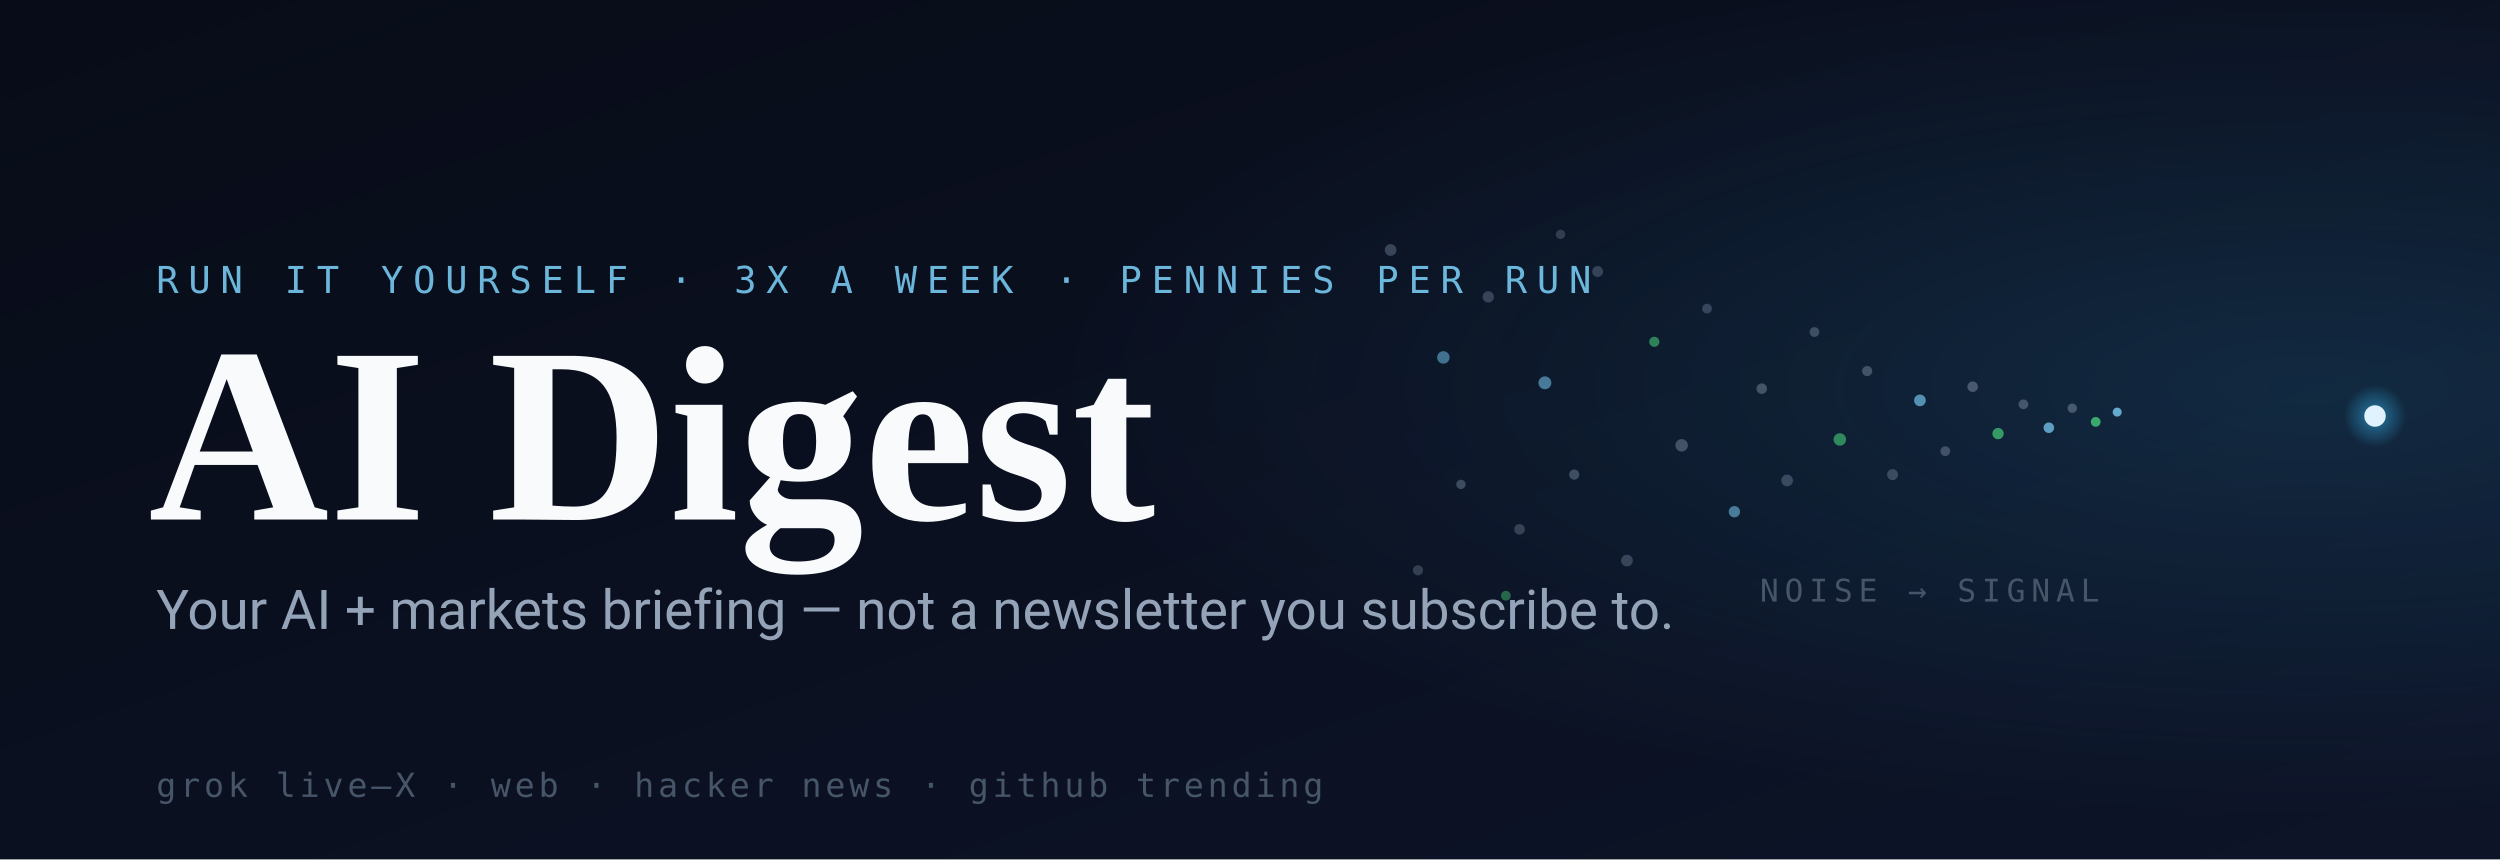
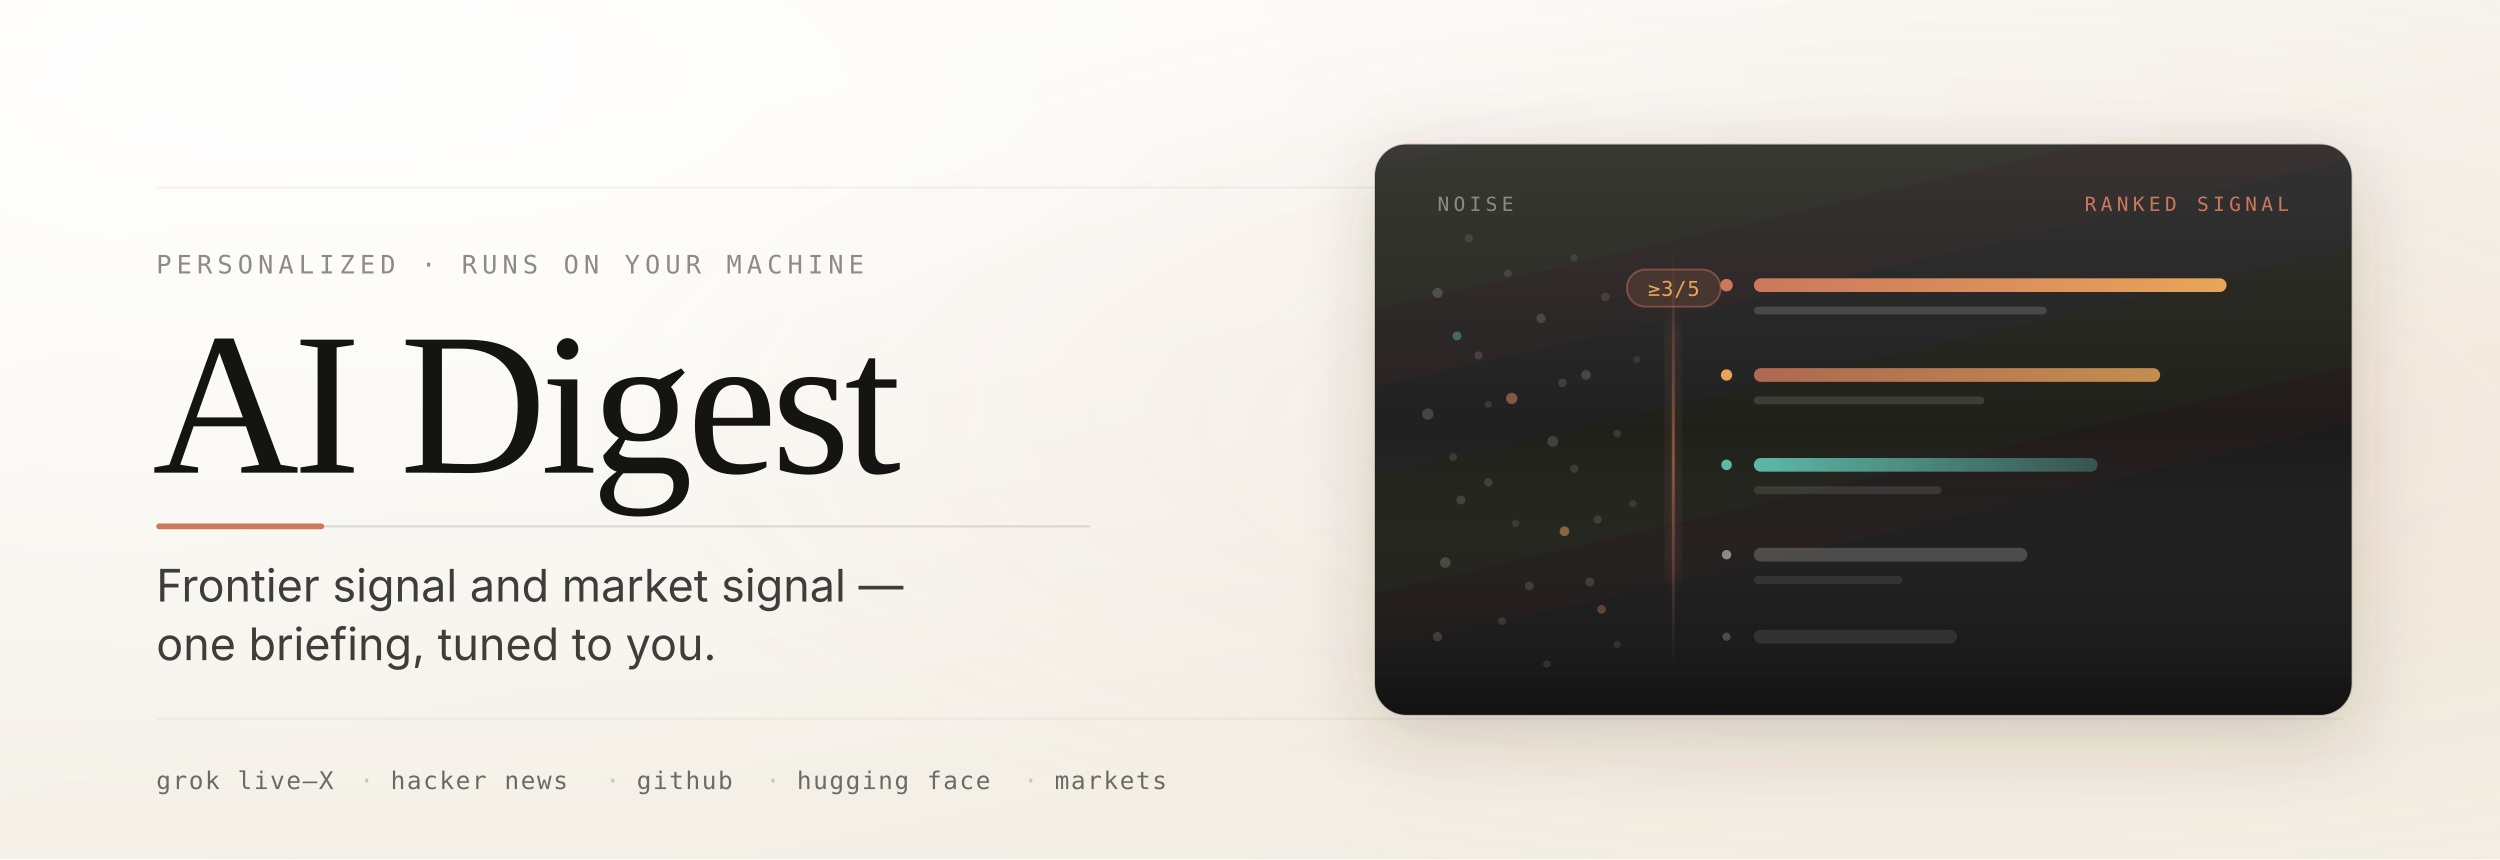
- <svg xmlns="http://www.w3.org/2000/svg" viewBox="0 0 1280 440" width="1280" height="440" role="img" aria-label="AI Digest — noise to signal">
+ <svg xmlns="http://www.w3.org/2000/svg" viewBox="0 0 1280 440" width="1280" height="440" role="img" aria-label="AI Digest — a personalized AI and markets briefing you run yourself">
  <defs>
-     <linearGradient id="bg" x1="0" y1="0" x2="1" y2="1">
-       <stop offset="0" stop-color="#080c18" />
-       <stop offset="1" stop-color="#0d1428" />
+     <linearGradient id="paper" x1="0" y1="0" x2="0.6" y2="1">
+       <stop offset="0" stop-color="#faf9f5" />
+       <stop offset="1" stop-color="#f3eee4" />
    </linearGradient>
-     <linearGradient id="signal" x1="0" y1="0" x2="1" y2="0">
-       <stop offset="0" stop-color="#4ade80" />
-       <stop offset="1" stop-color="#38bdf8" />
+     <radialGradient id="warmth" cx="0.14" cy="0.1" r="0.85">
+       <stop offset="0" stop-color="#ffffff" stop-opacity="0.9" />
+       <stop offset="1" stop-color="#ffffff" stop-opacity="0" />
+     </radialGradient>
+     <radialGradient id="coralBloom" cx="0.78" cy="0.5" r="0.55">
+       <stop offset="0" stop-color="#cc785c" stop-opacity="0.10" />
+       <stop offset="1" stop-color="#cc785c" stop-opacity="0" />
+     </radialGradient>
+     <linearGradient id="panel" x1="0" y1="0" x2="0.4" y2="1">
+       <stop offset="0" stop-color="#252320" />
+       <stop offset="1" stop-color="#161513" />
    </linearGradient>
-     <radialGradient id="glow" cx="0.92" cy="0.45" r="0.5">
-       <stop offset="0" stop-color="#38bdf8" stop-opacity="0.14" />
-       <stop offset="1" stop-color="#38bdf8" stop-opacity="0" />
-     </radialGradient>
-     <radialGradient id="nodeGlow" cx="0.5" cy="0.5" r="0.5">
-       <stop offset="0" stop-color="#38bdf8" stop-opacity="0.55" />
-       <stop offset="1" stop-color="#38bdf8" stop-opacity="0" />
-     </radialGradient>
+     <linearGradient id="panelEdge" x1="0" y1="0" x2="0" y2="1">
+       <stop offset="0" stop-color="#ffffff" stop-opacity="0.10" />
+       <stop offset="0.5" stop-color="#ffffff" stop-opacity="0.02" />
+       <stop offset="1" stop-color="#000000" stop-opacity="0.18" />
+     </linearGradient>
+     <linearGradient id="barTop" x1="0" y1="0" x2="1" y2="0">
+       <stop offset="0" stop-color="#cc785c" />
+       <stop offset="1" stop-color="#e8a55a" />
+     </linearGradient>
+     <linearGradient id="barMid" x1="0" y1="0" x2="1" y2="0">
+       <stop offset="0" stop-color="#5db8a6" />
+       <stop offset="1" stop-color="#5db8a6" stop-opacity="0.35" />
+     </linearGradient>
+     <linearGradient id="funnel" x1="0" y1="0" x2="0" y2="1">
+       <stop offset="0" stop-color="#cc785c" stop-opacity="0" />
+       <stop offset="0.5" stop-color="#cc785c" stop-opacity="0.55" />
+       <stop offset="1" stop-color="#cc785c" stop-opacity="0" />
+     </linearGradient>
+     <filter id="panelShadow" x="-12%" y="-24%" width="128%" height="152%">
+       <feDropShadow dx="0" dy="10" stdDeviation="18" flood-color="#4a3a2c" flood-opacity="0.20" />
+     </filter>
+     <filter id="softGlow" x="-60%" y="-60%" width="220%" height="220%">
+       <feGaussianBlur stdDeviation="5" />
+     </filter>
+     <clipPath id="panelClip">
+       <rect x="704" y="74" width="500" height="292" rx="16" />
+     </clipPath>
  </defs>
-   <rect width="1280" height="440" fill="url(#bg)" />
-   <rect width="1280" height="440" fill="url(#glow)" />
-   <g>
-     <circle cx="712" cy="128" r="3.0" fill="#64748b" opacity="0.50" />
-     <circle cx="726" cy="292" r="2.6" fill="#64748b" opacity="0.44" />
-     <circle cx="739" cy="183" r="3.2" fill="#7dd3fc" opacity="0.48" />
-     <circle cx="748" cy="248" r="2.4" fill="#64748b" opacity="0.55" />
-     <circle cx="762" cy="152" r="2.9" fill="#64748b" opacity="0.48" />
-     <circle cx="771" cy="305" r="2.5" fill="#4ade80" opacity="0.40" />
-     <circle cx="778" cy="271" r="2.7" fill="#64748b" opacity="0.46" />
-     <circle cx="791" cy="196" r="3.3" fill="#7dd3fc" opacity="0.52" />
-     <circle cx="799" cy="120" r="2.4" fill="#64748b" opacity="0.42" />
-     <circle cx="806" cy="243" r="2.6" fill="#64748b" opacity="0.58" />
-     <circle cx="818" cy="139" r="2.8" fill="#64748b" opacity="0.46" />
-     <circle cx="833" cy="287" r="3.0" fill="#64748b" opacity="0.48" />
-     <circle cx="847" cy="175" r="2.6" fill="#4ade80" opacity="0.52" />
-     <circle cx="861" cy="228" r="3.2" fill="#64748b" opacity="0.60" />
-     <circle cx="874" cy="158" r="2.5" fill="#64748b" opacity="0.48" />
-     <circle cx="888" cy="262" r="2.9" fill="#7dd3fc" opacity="0.52" />
-     <circle cx="902" cy="199" r="2.7" fill="#64748b" opacity="0.62" />
-     <circle cx="915" cy="246" r="3.0" fill="#64748b" opacity="0.50" />
-     <circle cx="929" cy="170" r="2.5" fill="#64748b" opacity="0.55" />
-     <circle cx="942" cy="225" r="3.2" fill="#4ade80" opacity="0.55" />
-     <circle cx="956" cy="190" r="2.6" fill="#64748b" opacity="0.60" />
-     <circle cx="969" cy="243" r="2.8" fill="#64748b" opacity="0.52" />
-     <circle cx="983" cy="205" r="3.0" fill="#7dd3fc" opacity="0.62" />
-     <circle cx="996" cy="231" r="2.5" fill="#64748b" opacity="0.58" />
-     <circle cx="1010" cy="198" r="2.7" fill="#64748b" opacity="0.66" />
-     <circle cx="1023" cy="222" r="2.9" fill="#4ade80" opacity="0.64" />
-     <circle cx="1036" cy="207" r="2.5" fill="#64748b" opacity="0.62" />
-     <circle cx="1049" cy="219" r="2.7" fill="#7dd3fc" opacity="0.70" />
-     <circle cx="1061" cy="209" r="2.4" fill="#64748b" opacity="0.66" />
-     <circle cx="1073" cy="216" r="2.5" fill="#4ade80" opacity="0.72" />
-     <circle cx="1084" cy="211" r="2.3" fill="#7dd3fc" opacity="0.76" />
-     <line x1="1094" y1="213" x2="1216" y2="213" stroke="url(#signal)" stroke-width="6" stroke-linecap="round" />
-     <circle cx="1216" cy="213" r="16" fill="url(#nodeGlow)" />
-     <circle cx="1216" cy="213" r="5.5" fill="#e0f2fe" />
-     <text x="988" y="308" text-anchor="middle" font-family="ui-monospace, SFMono-Regular, Menlo, monospace" font-size="16" letter-spacing="3" fill="#475569">NOISE → SIGNAL</text>
+   <rect width="1280" height="440" fill="url(#paper)" />
+   <rect width="1280" height="440" fill="url(#warmth)" />
+   <rect width="1280" height="440" fill="url(#coralBloom)" />
+   <g stroke="#141413" stroke-opacity="0.05">
+     <line x1="80" y1="96" x2="1200" y2="96" />
+     <line x1="80" y1="368" x2="1200" y2="368" />
  </g>
-   <text x="80" y="150" font-family="ui-monospace, SFMono-Regular, Menlo, monospace" font-size="19" letter-spacing="5" fill="#7dd3fc" opacity="0.85">RUN IT YOURSELF · 3X A WEEK · PENNIES PER RUN</text>
-   <text x="76" y="266" font-family="Georgia, 'Times New Roman', serif" font-size="128" font-weight="700" fill="#f8fafc">AI Digest</text>
-   <text x="80" y="322" font-family="-apple-system, 'Segoe UI', Roboto, sans-serif" font-size="28" fill="#94a3b8">Your AI + markets briefing — not a newsletter you subscribe to.</text>
-   <text x="80" y="408" font-family="ui-monospace, SFMono-Regular, Menlo, monospace" font-size="17" letter-spacing="2" fill="#475569">grok live–X · web · hacker news · github trending</text>
+   <text x="80" y="140" font-family="ui-monospace, SFMono-Regular, Menlo, monospace" font-size="13" font-weight="500" letter-spacing="2.6" fill="#8e8b82">PERSONALIZED · RUNS ON YOUR MACHINE</text>
+   <text x="78" y="242" font-family="Copernicus, 'Tiempos Headline', Georgia, 'Times New Roman', serif" font-size="104" font-weight="400" letter-spacing="-3" fill="#141413">AI Digest</text>
+   <rect x="80" y="268" width="86" height="3" rx="1.5" fill="#cc785c" />
+   <rect x="166" y="269" width="392" height="1" fill="#141413" opacity="0.14" />
+   <text x="80" y="308" font-family="StyreneB, Inter, -apple-system, 'Segoe UI', Roboto, sans-serif" font-size="23" font-weight="400" fill="#3d3d3a">Frontier signal and market signal —</text>
+   <text x="80" y="338" font-family="StyreneB, Inter, -apple-system, 'Segoe UI', Roboto, sans-serif" font-size="23" font-weight="400" fill="#3d3d3a">one briefing, tuned to you.</text>
+   <g font-family="ui-monospace, SFMono-Regular, Menlo, monospace" font-size="12.5" fill="#6c6a64">
+     <text x="80" y="404" letter-spacing="0.8">grok live–X</text>
+     <text x="184" y="404" fill="#cbc3b6">·</text>
+     <text x="200" y="404" letter-spacing="0.8">hacker news</text>
+     <text x="310" y="404" fill="#cbc3b6">·</text>
+     <text x="326" y="404" letter-spacing="0.8">github</text>
+     <text x="392" y="404" fill="#cbc3b6">·</text>
+     <text x="408" y="404" letter-spacing="0.8">hugging face</text>
+     <text x="524" y="404" fill="#cbc3b6">·</text>
+     <text x="540" y="404" letter-spacing="0.8">markets</text>
+   </g>
+   <g filter="url(#panelShadow)">
+     <rect x="704" y="74" width="500" height="292" rx="16" fill="url(#panel)" />
+   </g>
+   <g clip-path="url(#panelClip)">
+     <rect x="704" y="74" width="500" height="292" fill="url(#panelEdge)" />
+     <g fill="#6c6a64">
+       <circle cx="736" cy="150" r="2.6" opacity="0.55" />
+       <circle cx="757" cy="182" r="2.1" opacity="0.42" />
+       <circle cx="731" cy="212" r="2.9" opacity="0.50" />
+       <circle cx="762" cy="247" r="2.2" opacity="0.38" />
+       <circle cx="740" cy="288" r="2.7" opacity="0.52" />
+       <circle cx="769" cy="318" r="2.0" opacity="0.34" />
+       <circle cx="789" cy="163" r="2.4" opacity="0.46" />
+       <circle cx="795" cy="226" r="2.8" opacity="0.44" />
+       <circle cx="783" cy="300" r="2.2" opacity="0.40" />
+       <circle cx="812" cy="192" r="2.5" opacity="0.48" />
+       <circle cx="818" cy="266" r="2.1" opacity="0.36" />
+       <circle cx="806" cy="132" r="1.9" opacity="0.30" />
+       <circle cx="828" cy="330" r="1.8" opacity="0.28" />
+       <circle cx="748" cy="256" r="2.3" opacity="0.44" />
+       <circle cx="772" cy="140" r="2.0" opacity="0.36" />
+       <circle cx="800" cy="196" r="2.2" opacity="0.40" />
+       <circle cx="762" cy="207" r="1.8" opacity="0.32" />
+       <circle cx="736" cy="326" r="2.4" opacity="0.42" />
+       <circle cx="822" cy="152" r="2.2" opacity="0.38" />
+       <circle cx="792" cy="340" r="1.9" opacity="0.30" />
+       <circle cx="828" cy="222" r="2.0" opacity="0.34" />
+       <circle cx="752" cy="122" r="2.1" opacity="0.34" />
+       <circle cx="814" cy="298" r="2.3" opacity="0.40" />
+       <circle cx="776" cy="268" r="1.9" opacity="0.30" />
+       <circle cx="838" cy="184" r="1.8" opacity="0.28" />
+       <circle cx="744" cy="234" r="2.0" opacity="0.36" />
+       <circle cx="836" cy="258" r="1.9" opacity="0.30" />
+       <circle cx="806" cy="240" r="2.1" opacity="0.34" />
+     </g>
+     <circle cx="774" cy="204" r="2.9" fill="#cc785c" opacity="0.60" />
+     <circle cx="801" cy="272" r="2.5" fill="#e8a55a" opacity="0.50" />
+     <circle cx="746" cy="172" r="2.3" fill="#5db8a6" opacity="0.45" />
+     <circle cx="820" cy="312" r="2.2" fill="#cc785c" opacity="0.40" />
+     <rect x="856" y="126" width="1.5" height="216" fill="url(#funnel)" />
+     <g opacity="0.6" filter="url(#softGlow)">
+       <rect x="854.5" y="164" width="4" height="132" fill="#cc785c" opacity="0.55" />
+     </g>
+     <rect x="833" y="138" width="48" height="19" rx="9.5" fill="#cc785c" opacity="0.16" />
+     <rect x="833" y="138" width="48" height="19" rx="9.5" fill="none" stroke="#cc785c" stroke-opacity="0.45" />
+     <text x="857" y="151.5" font-family="ui-monospace, SFMono-Regular, Menlo, monospace" font-size="10.5" letter-spacing="0.4" fill="#e8a55a" text-anchor="middle">≥3/5</text>
+     <g>
+       <circle cx="884" cy="146" r="3.2" fill="#cc785c" />
+       <rect x="898" y="142.5" width="242" height="7" rx="3.5" fill="url(#barTop)" />
+       <rect x="898" y="157" width="150" height="4" rx="2" fill="#faf9f5" opacity="0.16" />
+       <circle cx="884" cy="192" r="2.9" fill="#e8a55a" />
+       <rect x="898" y="188.5" width="208" height="7" rx="3.5" fill="url(#barTop)" opacity="0.82" />
+       <rect x="898" y="203" width="118" height="4" rx="2" fill="#faf9f5" opacity="0.13" />
+       <circle cx="884" cy="238" r="2.7" fill="#5db8a6" />
+       <rect x="898" y="234.5" width="176" height="7" rx="3.5" fill="url(#barMid)" />
+       <rect x="898" y="249" width="96" height="4" rx="2" fill="#faf9f5" opacity="0.11" />
+       <circle cx="884" cy="284" r="2.4" fill="#8e8b82" />
+       <rect x="898" y="280.5" width="140" height="7" rx="3.5" fill="#faf9f5" opacity="0.20" />
+       <rect x="898" y="295" width="76" height="4" rx="2" fill="#faf9f5" opacity="0.09" />
+       <circle cx="884" cy="326" r="2.1" fill="#6c6a64" opacity="0.6" />
+       <rect x="898" y="322.5" width="104" height="7" rx="3.5" fill="#faf9f5" opacity="0.10" />
+     </g>
+     <text x="736" y="108" font-family="ui-monospace, SFMono-Regular, Menlo, monospace" font-size="10" letter-spacing="2.2" fill="#8e8b82">NOISE</text>
+     <text x="1172" y="108" text-anchor="end" font-family="ui-monospace, SFMono-Regular, Menlo, monospace" font-size="10" letter-spacing="2.2" fill="#cc785c">RANKED SIGNAL</text>
+   </g>
+   <rect x="704" y="74" width="500" height="292" rx="16" fill="none" stroke="#141413" stroke-opacity="0.16" />
</svg>
